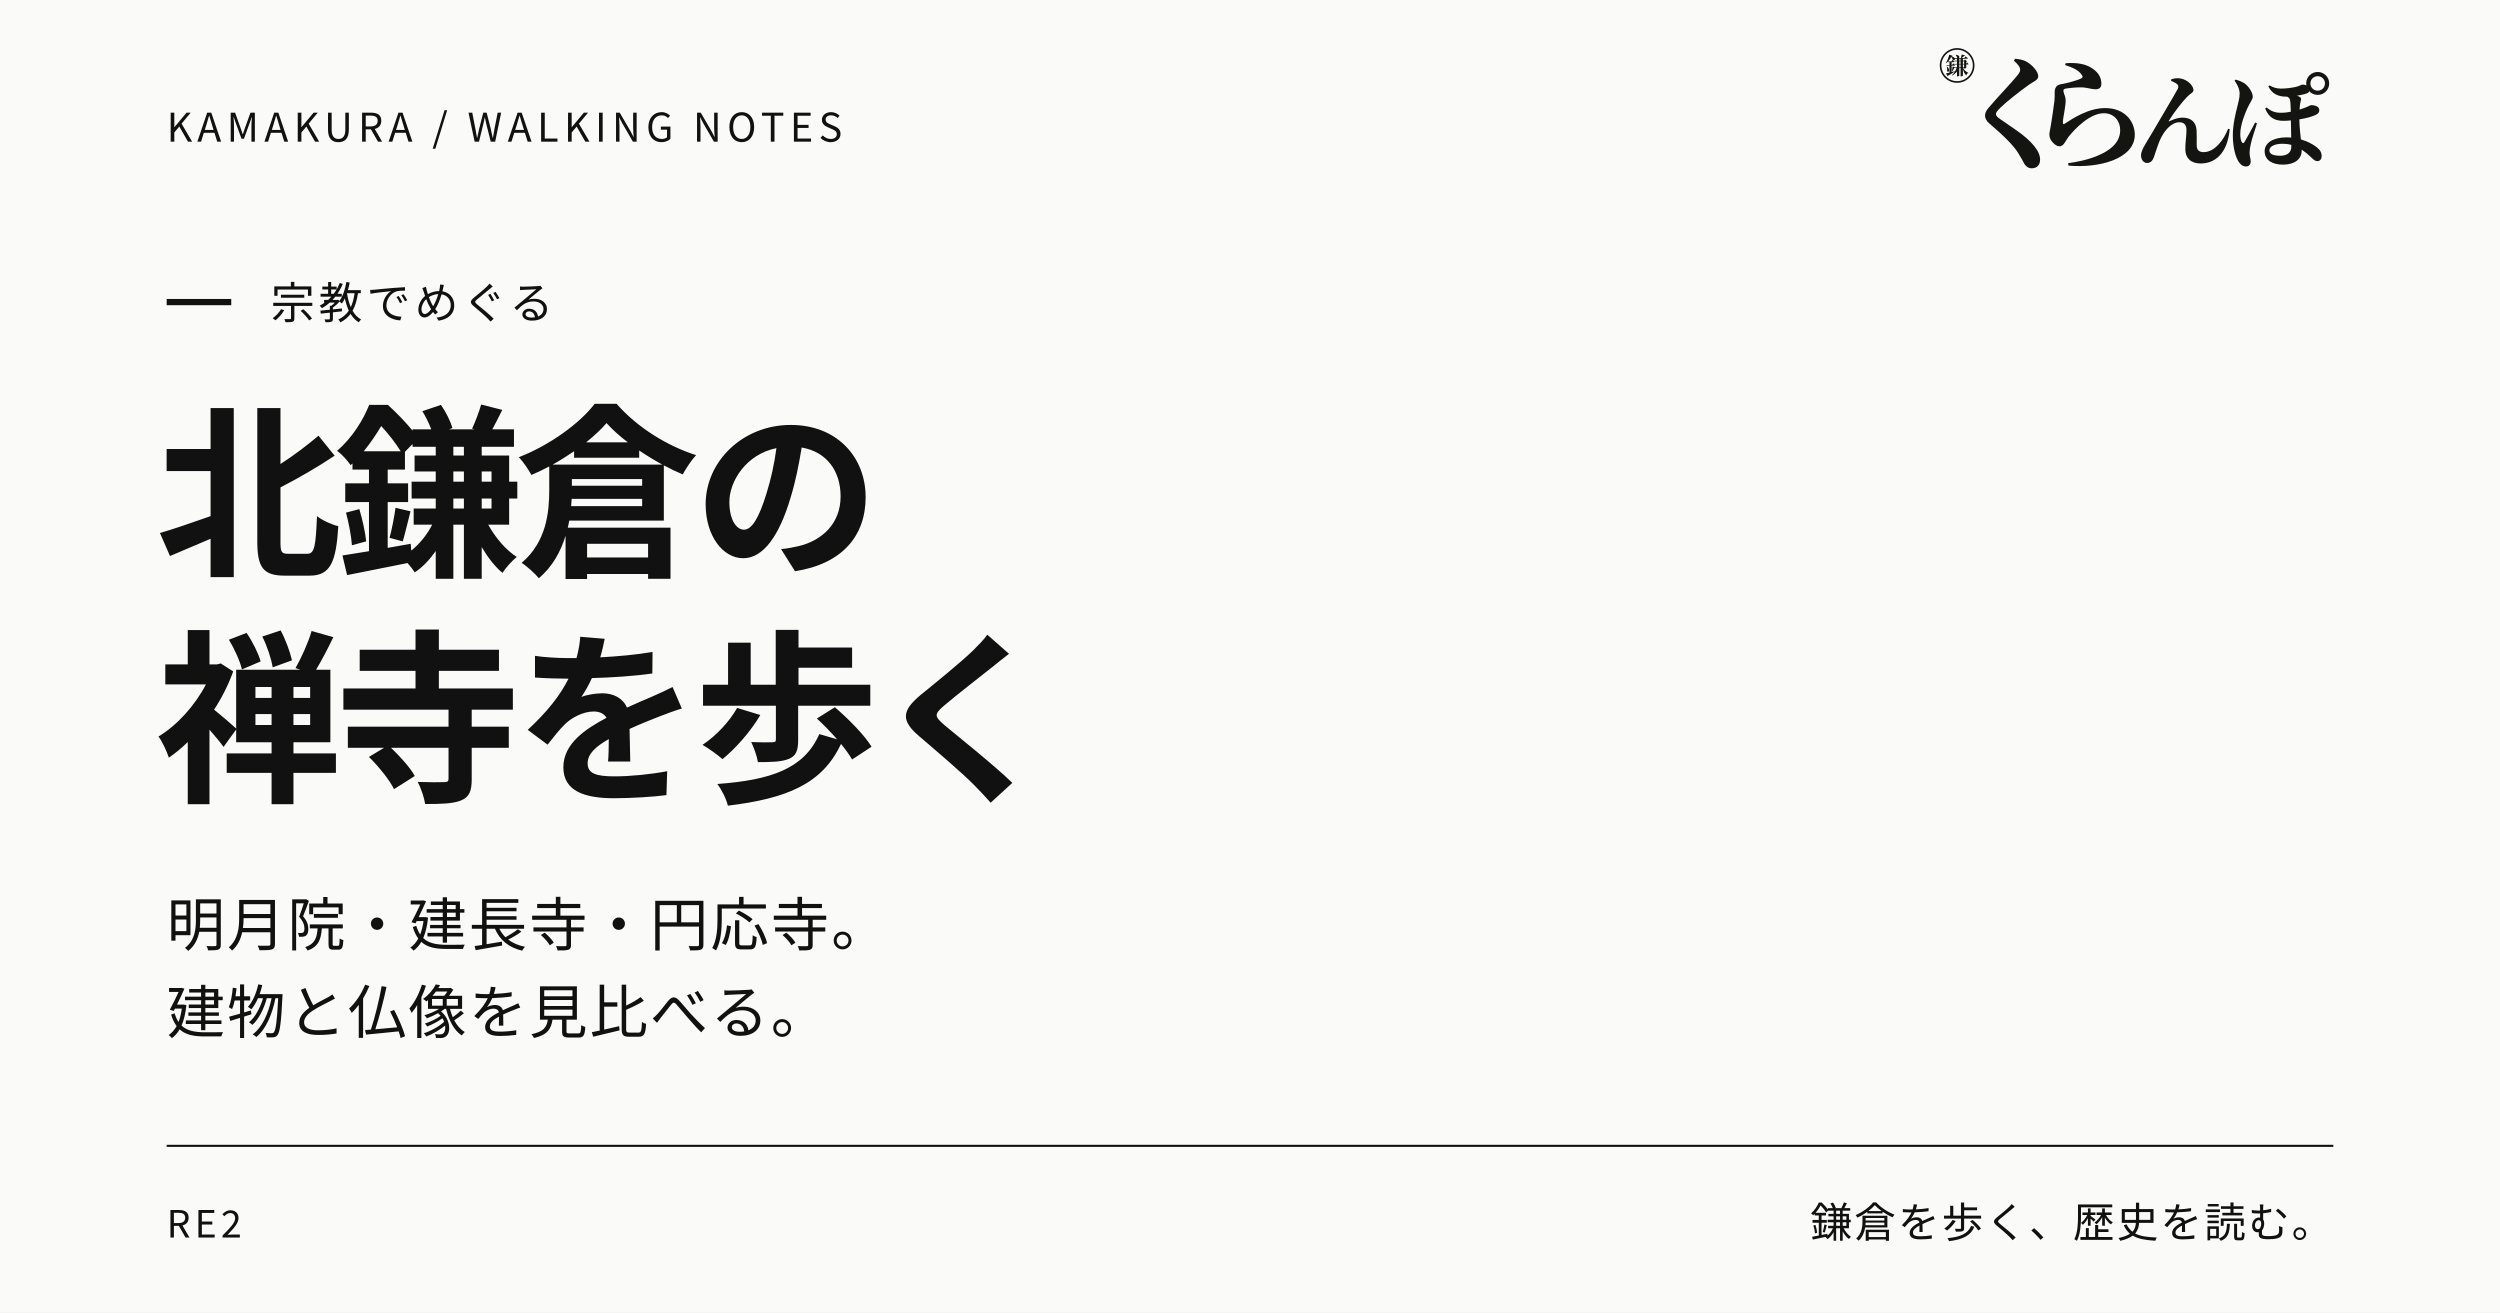
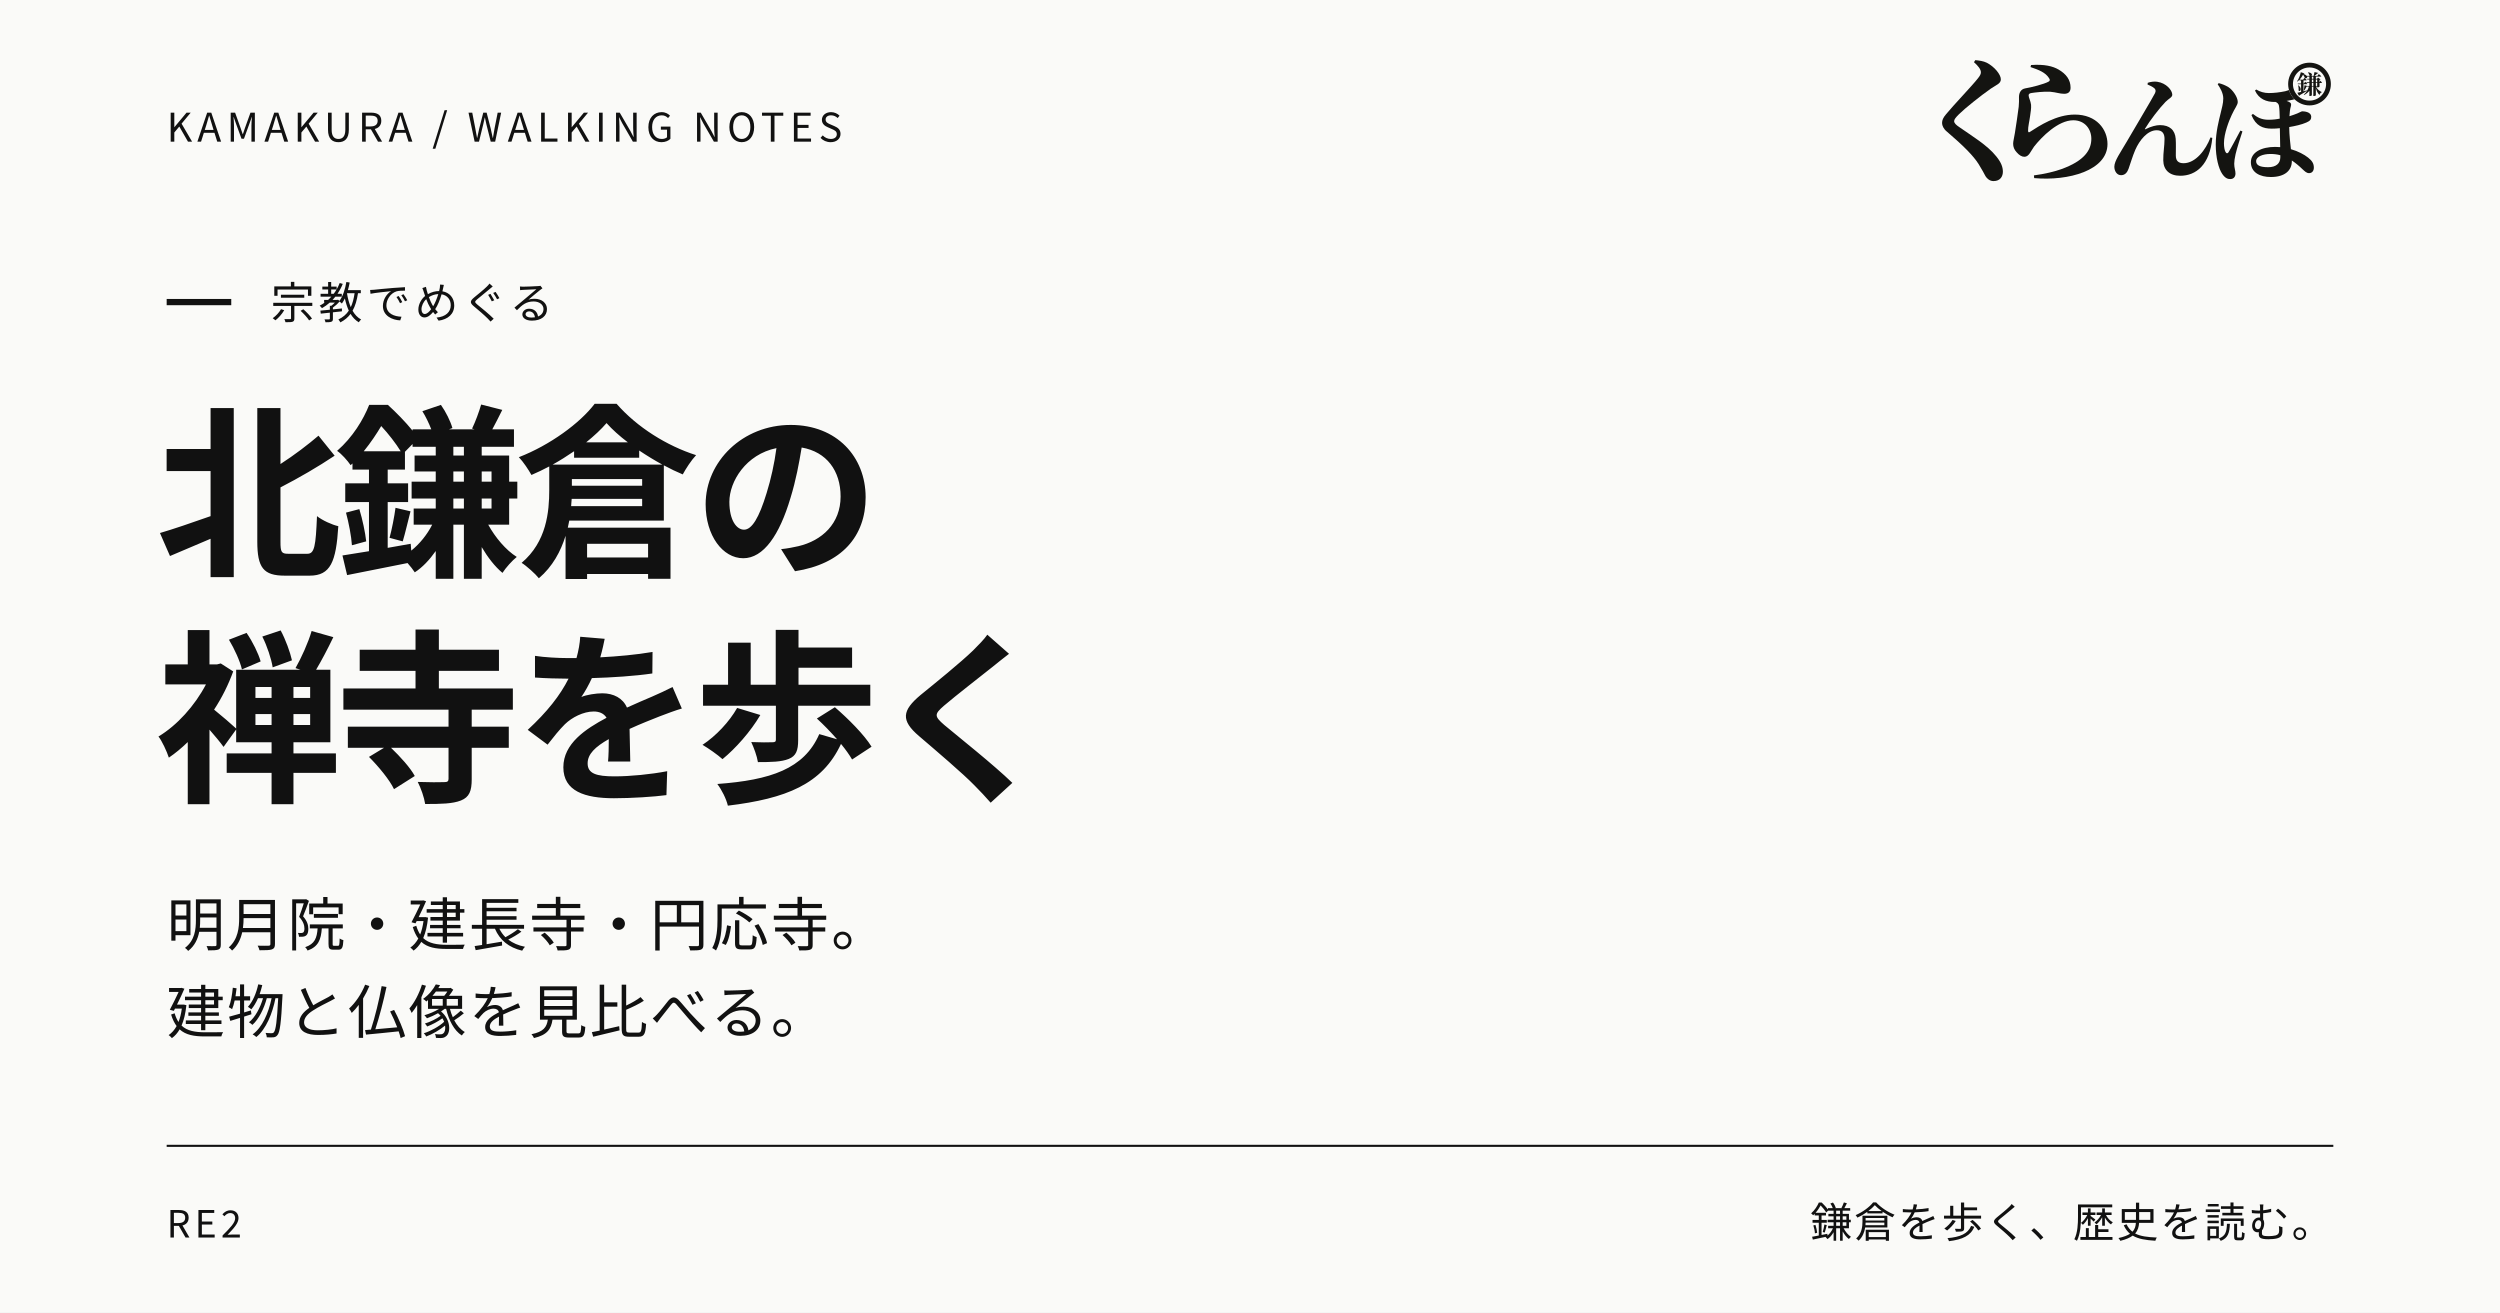
<svg xmlns="http://www.w3.org/2000/svg" width="1200" height="630" viewBox="0 0 1200 630">
  <rect width="1200" height="630" fill="#fafaf8" />
  <g fill="#111" font-family="Noto Sans CJK JP, sans-serif">
    <text x="80" y="68" font-size="19" font-weight="400" letter-spacing="2.6" text-anchor="start">KAMAKURA / WALKING NOTES</text>
-     <g transform="translate(930,22) scale(0.4958026)">
-       <circle cx="19" cy="19" r="16" fill="none" stroke="#141411" stroke-width="1.6" />
-       <path d="M71 332 57 329C71 273 81 194 72 130C134 54 227 196 71 332ZM307 336C300 268 290 187 279 134L296 128C328 170 359 230 385 282C401 282 412 288 417 298L422 281H479C462 227 439 174 410 124L407 134L266 97V375H391C404 375 414 380 416 390C386 424 332 472 332 472L285 403H266V526H368C382 526 392 531 394 542C362 576 304 625 304 625L253 554H112C170 615 218 687 250 753C284 707 309 656 320 621C363 583 422 620 407 673H497V588H406L415 560H497V452H383L391 424H497V309H413L414 305ZM595 673H652V588H595ZM25 39 92 -82C104 -78 113 -69 116 -56C252 20 346 79 409 122C374 62 330 8 278 -37L288 -50C373 -5 443 51 497 118V-88H514C565 -88 595 -66 595 -60V281H652V-88H670C720 -88 751 -66 751 -60V233C779 109 824 17 897 -47C911 12 941 47 982 58L984 69C892 104 801 181 757 281H804V250H819C849 250 894 269 895 276V424H968C980 424 989 429 992 440C972 468 931 512 931 512L897 452H895V546C914 549 927 557 933 565L839 636L795 588H751V673H940C954 673 964 678 966 689C929 724 867 774 867 774L812 702H692C736 731 782 768 811 797C833 797 844 805 848 818L698 852C692 808 679 747 666 702H572C618 729 616 824 450 843L441 838C467 806 497 753 505 707L513 702H396L398 693C381 723 339 754 262 779C289 782 299 790 303 802L160 846C142 743 82 580 13 486L24 478C52 498 79 521 104 546L110 526H172V403H40L48 375H172V73C109 58 56 45 25 39ZM804 424V309H751V424ZM804 452H751V560H804ZM595 424H652V309H595ZM595 452V560H652V452Z" transform="translate(7.707865,27.58427) scale(0.02247191,-0.02247191)" fill="#141411" />
-       <path d="M623 -72C675 -72 692 -35 692 -3C692 31 680 64 645 108C577 194 465 259 369 327C348 341 333 355 333 369C333 382 343 395 369 421C411 463 530 558 603 609C646 638 677 646 677 678C677 713 630 771 573 800C548 812 520 816 489 819L479 804C508 778 530 752 530 730C530 716 524 705 509 686C470 635 326 485 273 420C252 395 244 377 244 356C244 337 255 312 280 292C397 192 475 115 514 52C541 9 552 -14 564 -36C576 -55 596 -72 623 -72Z" transform="translate(16.964,110) scale(0.119,-0.119)" fill="#141411" />
-       <path d="M335 -30 337 -50C588 -73 877 6 877 201C877 308 797 418 636 418C500 418 376 336 305 290C297 285 293 287 292 298C291 328 302 369 307 408C311 440 316 461 314 490C311 518 296 543 296 559C296 567 300 575 318 577C343 581 409 589 456 586C501 582 525 571 558 571C591 571 605 588 605 616C605 674 573 717 516 750C475 774 413 790 314 783L310 768C372 747 420 728 446 687C455 675 454 666 442 660C409 642 315 618 271 611C236 605 225 574 225 547C225 522 226 505 223 476C218 429 202 330 195 283C189 244 182 222 182 203C182 180 190 159 208 140C227 118 246 107 265 107C298 107 311 147 336 182C393 254 513 376 625 376C711 376 758 310 758 240C758 158 709 78 537 16C491 -1 413 -20 335 -30Z" transform="translate(86.654,110) scale(0.119,-0.119)" fill="#141411" />
-       <path d="M665 -39C804 -39 924 58 946 293L930 297C889 189 800 71 694 71C653 71 626 88 626 138C626 193 628 238 625 285C619 362 572 405 487 405C455 405 410 394 362 370C355 366 353 369 357 375C397 443 484 556 535 608C563 637 595 648 595 671C595 711 542 774 463 785C441 789 404 785 380 776L378 761C396 754 423 741 438 728C449 718 453 704 443 684C413 626 262 374 196 260C141 165 87 92 87 40C87 4 108 -34 146 -34C183 -34 201 -7 212 23C229 70 246 131 271 189C307 271 377 360 458 360C512 360 527 326 527 284C527 220 515 165 516 96C517 14 569 -39 665 -39Z" transform="translate(188.317,110) scale(0.1,-0.1)" fill="#141411" />
-       <path d="M190 -68C221 -68 236 -47 236 -19C236 8 225 29 225 66C225 85 229 117 237 151C249 202 277 290 297 350L279 357C251 305 194 197 175 167C166 154 156 155 148 171C140 186 135 214 135 246C135 331 179 443 203 494C230 554 256 581 256 608C256 651 211 714 174 738C144 756 117 766 89 773L80 763C99 736 129 687 129 639C129 593 116 555 106 510C91 448 63 344 63 235C63 120 88 24 120 -23C146 -61 169 -68 190 -68ZM885 666C845 666 814 697 814 736C814 775 845 806 885 806C924 806 955 775 955 736C955 697 924 666 885 666ZM885 625C946 625 996 674 996 736C996 798 946 847 885 847C823 847 773 798 773 736L775 717C764 722 751 725 737 725C728 725 712 712 672 702C624 692 575 686 528 686C489 686 451 697 418 717L407 708C442 632 508 608 578 608H588C602 602 614 592 617 576C622 551 623 504 624 462C597 456 565 452 525 452C464 452 427 473 389 503L376 493C415 397 477 374 554 374C578 374 600 375 625 378L628 212C614 213 599 214 584 214C461 214 371 165 371 80C371 -10 450 -50 546 -50C672 -50 730 10 730 89V95C760 75 791 50 825 17C843 1 858 -16 881 -16C909 -16 923 6 923 32C923 68 908 92 873 120C839 147 785 176 722 194C716 249 708 313 707 388C760 397 815 409 858 428C891 442 900 456 900 477C900 524 833 526 819 526C815 526 801 517 777 507C758 499 734 491 709 483C711 515 714 545 721 568C726 587 726 598 708 607C702 611 693 614 684 617C719 623 754 630 780 640C791 644 799 650 802 661C822 639 852 625 885 625ZM629 141V123C629 68 591 36 522 36C453 36 417 52 417 89C417 130 478 152 542 152C572 152 601 149 629 141Z" transform="translate(279.617,110) scale(0.1,-0.1)" fill="#141411" />
+     <g transform="translate(930,22) scale(0.5475504)">
+       <defs>
+         <mask id="po-cut">
+           <rect x="0" y="0" width="500" height="150" fill="white" />
+           <circle cx="368.117" cy="33.5" r="18.725" fill="black" />
+         </mask>
+       </defs>
+       <g transform="translate(-42,0)">
+         <g mask="url(#po-cut)">
+           <path d="M623 -72C675 -72 692 -35 692 -3C692 31 680 64 645 108C577 194 465 259 369 327C348 341 333 355 333 369C333 382 343 395 369 421C411 463 530 558 603 609C646 638 677 646 677 678C677 713 630 771 573 800C548 812 520 816 489 819L479 804C508 778 530 752 530 730C530 716 524 705 509 686C470 635 326 485 273 420C252 395 244 377 244 356C244 337 255 312 280 292C397 192 475 115 514 52C541 9 552 -14 564 -36C576 -55 596 -72 623 -72Z" transform="translate(16.964,110) scale(0.119,-0.119)" fill="#141411" />
+           <path d="M335 -30 337 -50C588 -73 877 6 877 201C877 308 797 418 636 418C500 418 376 336 305 290C297 285 293 287 292 298C291 328 302 369 307 408C311 440 316 461 314 490C311 518 296 543 296 559C296 567 300 575 318 577C343 581 409 589 456 586C501 582 525 571 558 571C591 571 605 588 605 616C605 674 573 717 516 750C475 774 413 790 314 783L310 768C372 747 420 728 446 687C455 675 454 666 442 660C409 642 315 618 271 611C236 605 225 574 225 547C225 522 226 505 223 476C218 429 202 330 195 283C189 244 182 222 182 203C182 180 190 159 208 140C227 118 246 107 265 107C298 107 311 147 336 182C393 254 513 376 625 376C711 376 758 310 758 240C758 158 709 78 537 16C491 -1 413 -20 335 -30Z" transform="translate(86.654,110) scale(0.119,-0.119)" fill="#141411" />
+           <path d="M665 -39C804 -39 924 58 946 293L930 297C889 189 800 71 694 71C653 71 626 88 626 138C626 193 628 238 625 285C619 362 572 405 487 405C455 405 410 394 362 370C355 366 353 369 357 375C397 443 484 556 535 608C563 637 595 648 595 671C595 711 542 774 463 785C441 789 404 785 380 776L378 761C396 754 423 741 438 728C449 718 453 704 443 684C413 626 262 374 196 260C141 165 87 92 87 40C87 4 108 -34 146 -34C183 -34 201 -7 212 23C229 70 246 131 271 189C307 271 377 360 458 360C512 360 527 326 527 284C527 220 515 165 516 96C517 14 569 -39 665 -39Z" transform="translate(188.317,110) scale(0.1,-0.1)" fill="#141411" />
+           <path d="M190 -68C221 -68 236 -47 236 -19C236 8 225 29 225 66C225 85 229 117 237 151C249 202 277 290 297 350L279 357C251 305 194 197 175 167C166 154 156 155 148 171C140 186 135 214 135 246C135 331 179 443 203 494C230 554 256 581 256 608C256 651 211 714 174 738C144 756 117 766 89 773L80 763C99 736 129 687 129 639C129 593 116 555 106 510C91 448 63 344 63 235C63 120 88 24 120 -23C146 -61 169 -68 190 -68ZM775 717C764 722 751 725 737 725C728 725 712 712 672 702C624 692 575 686 528 686C489 686 451 697 418 717L407 708C442 632 508 608 578 608H588C602 602 614 592 617 576C622 551 623 504 624 462C597 456 565 452 525 452C464 452 427 473 389 503L376 493C415 397 477 374 554 374C578 374 600 375 625 378L628 212C614 213 599 214 584 214C461 214 371 165 371 80C371 -10 450 -50 546 -50C672 -50 730 10 730 89V95C760 75 791 50 825 17C843 1 858 -16 881 -16C909 -16 923 6 923 32C923 68 908 92 873 120C839 147 785 176 722 194C716 249 708 313 707 388C760 397 815 409 858 428C891 442 900 456 900 477C900 524 833 526 819 526C815 526 801 517 777 507C758 499 734 491 709 483C711 515 714 545 721 568C726 587 726 598 708 607C702 611 693 614 684 617C719 623 754 630 780 640C791 644 799 650 802 661ZM629 141V123C629 68 591 36 522 36C453 36 417 52 417 89C417 130 478 152 542 152C572 152 601 149 629 141Z" transform="translate(279.617,110) scale(0.1,-0.1)" fill="#141411" />
+         </g>
+         <circle cx="368.117" cy="33.5" r="16.625" fill="none" stroke="#141411" stroke-width="4.2" />
+         <path d="M71 332 57 329C71 273 81 194 72 130C134 54 227 196 71 332ZM307 336C300 268 290 187 279 134L296 128C328 170 359 230 385 282C401 282 412 288 417 298L422 281H479C462 227 439 174 410 124L407 134L266 97V375H391C404 375 414 380 416 390C386 424 332 472 332 472L285 403H266V526H368C382 526 392 531 394 542C362 576 304 625 304 625L253 554H112C170 615 218 687 250 753C284 707 309 656 320 621C363 583 422 620 407 673H497V588H406L415 560H497V452H383L391 424H497V309H413L414 305ZM595 673H652V588H595ZM25 39 92 -82C104 -78 113 -69 116 -56C252 20 346 79 409 122C374 62 330 8 278 -37L288 -50C373 -5 443 51 497 118V-88H514C565 -88 595 -66 595 -60V281H652V-88H670C720 -88 751 -66 751 -60V233C779 109 824 17 897 -47C911 12 941 47 982 58L984 69C892 104 801 181 757 281H804V250H819C849 250 894 269 895 276V424H968C980 424 989 429 992 440C972 468 931 512 931 512L897 452H895V546C914 549 927 557 933 565L839 636L795 588H751V673H940C954 673 964 678 966 689C929 724 867 774 867 774L812 702H692C736 731 782 768 811 797C833 797 844 805 848 818L698 852C692 808 679 747 666 702H572C618 729 616 824 450 843L441 838C467 806 497 753 505 707L513 702H396L398 693C381 723 339 754 262 779C289 782 299 790 303 802L160 846C142 743 82 580 13 486L24 478C52 498 79 521 104 546L110 526H172V403H40L48 375H172V73C109 58 56 45 25 39ZM804 424V309H751V424ZM804 452H751V560H804ZM595 424H652V309H595ZM595 452V560H652V452Z" transform="translate(356.8909,42.03404) scale(0.02234043,-0.02234043)" fill="#141411" />
+       </g>
    </g>
    <path d="M80 145H111" stroke="#111" stroke-width="3" />
    <text x="130" y="153" font-size="21" font-weight="400" letter-spacing="2" text-anchor="start">宗教でめぐる</text>
    <text x="75" y="270" font-size="89" font-weight="900" letter-spacing="-3" text-anchor="start">北鎌倉の</text>
    <text x="75" y="378" font-size="89" font-weight="900" letter-spacing="-3" text-anchor="start">禅寺を歩く</text>
    <text x="80" y="454" font-size="28" font-weight="400" letter-spacing="1" text-anchor="start">明月院・建長寺・円応寺。</text>
    <text x="80" y="496" font-size="28" font-weight="400" letter-spacing="1" text-anchor="start">建物と仏像を見比べる。</text>
    <path d="M80 550H1120" stroke="#111" stroke-width="1" />
    <text x="80" y="594" font-size="18" font-weight="400" letter-spacing="2" text-anchor="start">RE2</text>
    <text x="1120" y="594" font-size="20" font-weight="400" letter-spacing="1" text-anchor="end">鎌倉を歩く、歴史を読む。</text>
  </g>
</svg>
